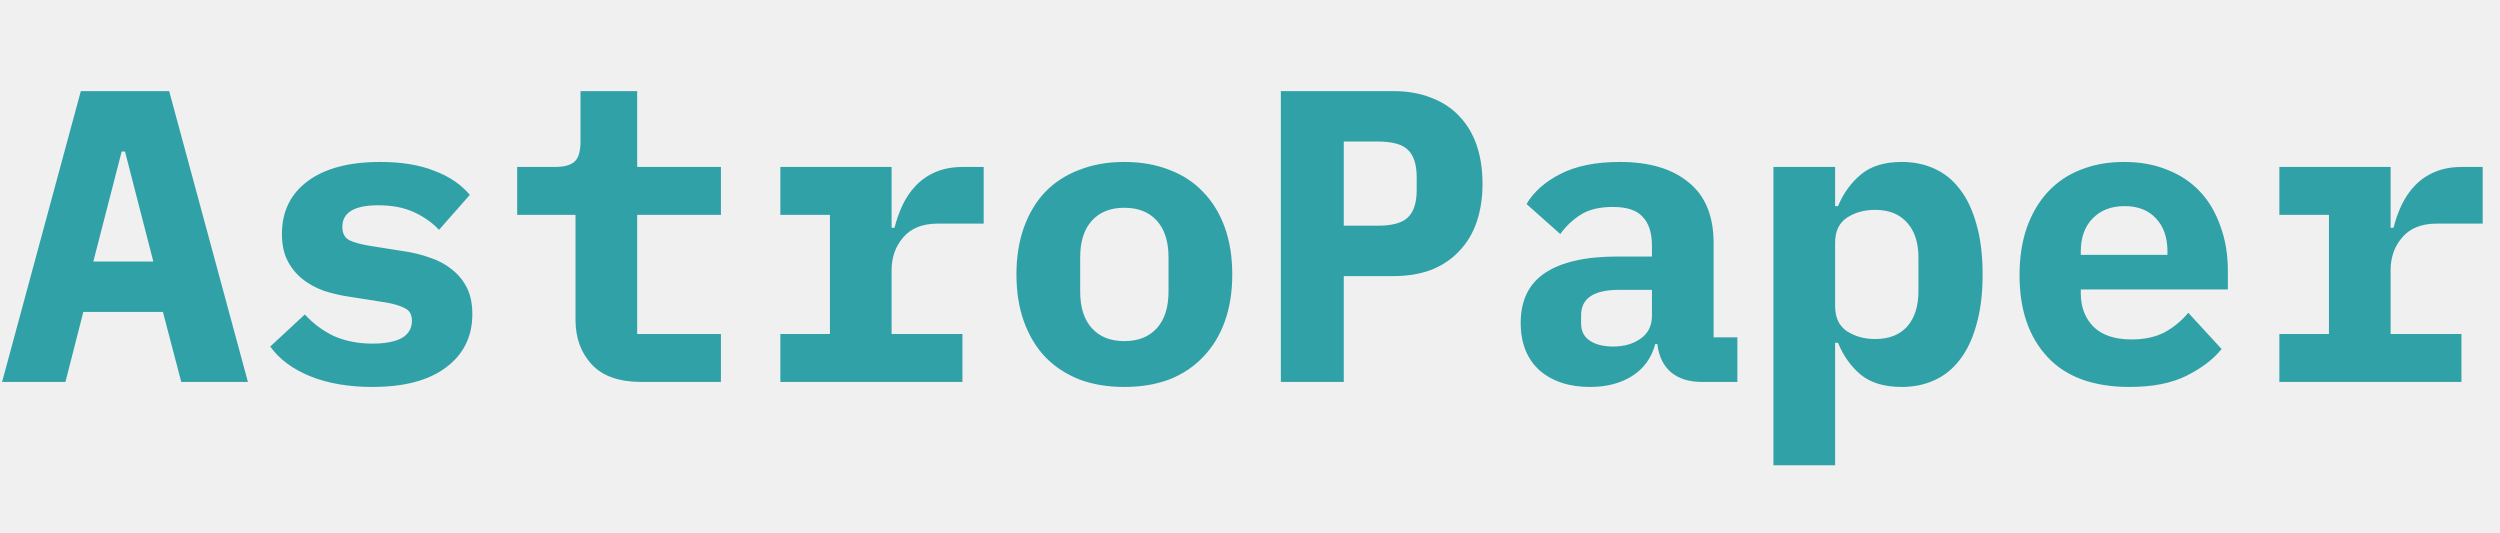
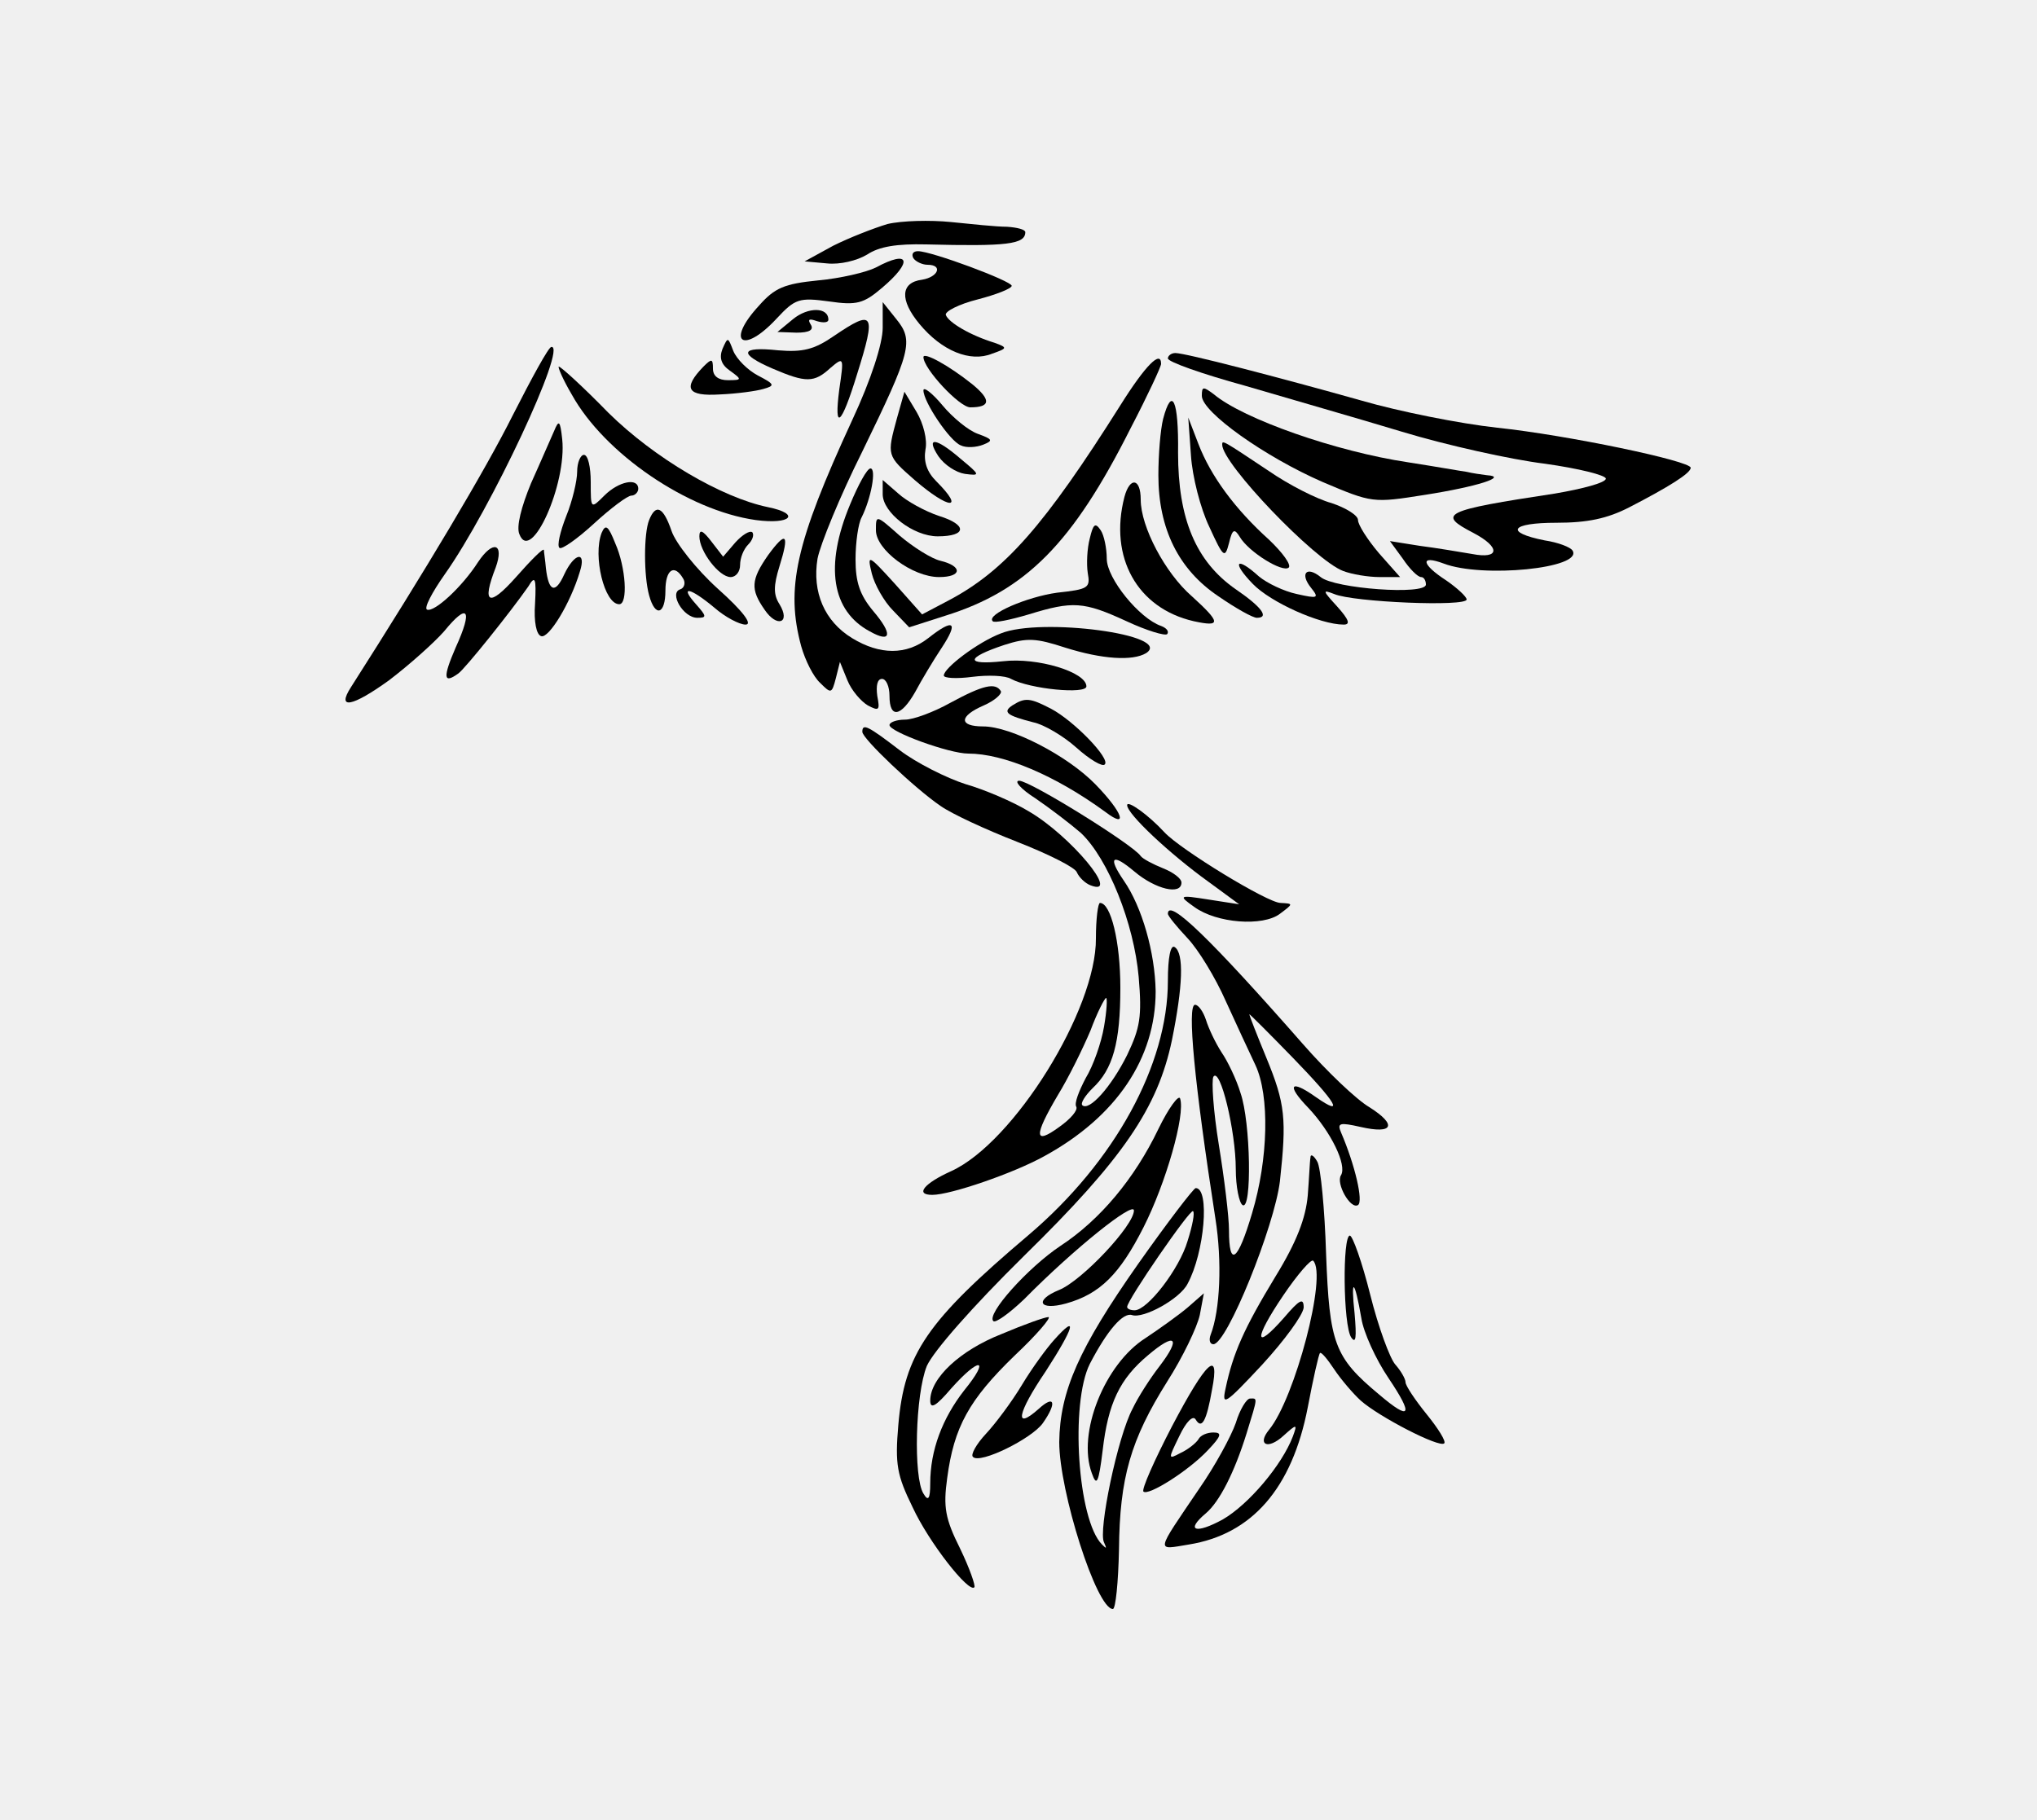
- <svg xmlns="http://www.w3.org/2000/svg" width="216" height="46" viewBox="0 0 216 46" fill="none">
-   <g clip-path="url(#clip0_1954_681)">
-     <path d="M15.66 33L14.076 26.952H7.2L5.652 33H0.18L6.984 7.872H14.616L21.42 33H15.66ZM10.8 13.092H10.512L8.064 22.596H13.248L10.8 13.092ZM32.17 33.432C30.106 33.432 28.306 33.12 26.77 32.496C25.258 31.872 24.118 31.02 23.35 29.94L26.338 27.168C27.058 27.96 27.898 28.584 28.858 29.04C29.842 29.472 30.958 29.688 32.206 29.688C33.262 29.688 34.09 29.532 34.69 29.22C35.29 28.884 35.59 28.38 35.59 27.708C35.59 27.18 35.386 26.82 34.978 26.628C34.57 26.412 34.006 26.244 33.286 26.124L30.298 25.656C29.458 25.536 28.678 25.356 27.958 25.116C27.238 24.852 26.614 24.504 26.086 24.072C25.558 23.64 25.138 23.112 24.826 22.488C24.514 21.864 24.358 21.108 24.358 20.22C24.358 18.276 25.102 16.752 26.59 15.648C28.078 14.544 30.166 13.992 32.854 13.992C34.678 13.992 36.226 14.244 37.498 14.748C38.794 15.228 39.826 15.924 40.594 16.836L37.93 19.86C37.378 19.26 36.67 18.756 35.806 18.348C34.942 17.94 33.898 17.736 32.674 17.736C30.61 17.736 29.578 18.36 29.578 19.608C29.578 20.16 29.782 20.544 30.19 20.76C30.598 20.952 31.162 21.108 31.882 21.228L34.834 21.696C35.674 21.816 36.454 22.008 37.174 22.272C37.894 22.512 38.518 22.848 39.046 23.28C39.598 23.712 40.03 24.24 40.342 24.864C40.654 25.488 40.81 26.244 40.81 27.132C40.81 29.076 40.054 30.612 38.542 31.74C37.054 32.868 34.93 33.432 32.17 33.432ZM55.412 33C53.492 33 52.064 32.496 51.128 31.488C50.192 30.48 49.724 29.196 49.724 27.636V18.564H44.684V14.424H47.96C48.752 14.424 49.316 14.268 49.652 13.956C49.988 13.644 50.156 13.068 50.156 12.228V7.872H55.052V14.424H62.288V18.564H55.052V28.86H62.288V33H55.412ZM67.422 28.86H71.706V18.564H67.422V14.424H77.034V19.68H77.286C77.454 19.008 77.682 18.36 77.97 17.736C78.282 17.088 78.666 16.524 79.122 16.044C79.602 15.54 80.178 15.144 80.85 14.856C81.522 14.568 82.314 14.424 83.226 14.424H84.99V19.32H81.03C79.71 19.32 78.714 19.716 78.042 20.508C77.37 21.276 77.034 22.224 77.034 23.352V28.86H83.154V33H67.422V28.86ZM97.144 33.432C95.704 33.432 94.408 33.216 93.256 32.784C92.104 32.328 91.12 31.68 90.304 30.84C89.512 30 88.9 28.98 88.468 27.78C88.036 26.58 87.82 25.224 87.82 23.712C87.82 22.2 88.036 20.844 88.468 19.644C88.9 18.444 89.512 17.424 90.304 16.584C91.12 15.744 92.104 15.108 93.256 14.676C94.408 14.22 95.704 13.992 97.144 13.992C98.584 13.992 99.88 14.22 101.032 14.676C102.184 15.108 103.156 15.744 103.948 16.584C104.764 17.424 105.388 18.444 105.82 19.644C106.252 20.844 106.468 22.2 106.468 23.712C106.468 25.224 106.252 26.58 105.82 27.78C105.388 28.98 104.764 30 103.948 30.84C103.156 31.68 102.184 32.328 101.032 32.784C99.88 33.216 98.584 33.432 97.144 33.432ZM97.144 29.472C98.344 29.472 99.28 29.1 99.952 28.356C100.624 27.612 100.96 26.556 100.96 25.188V22.236C100.96 20.868 100.624 19.812 99.952 19.068C99.28 18.324 98.344 17.952 97.144 17.952C95.944 17.952 95.008 18.324 94.336 19.068C93.664 19.812 93.328 20.868 93.328 22.236V25.188C93.328 26.556 93.664 27.612 94.336 28.356C95.008 29.1 95.944 29.472 97.144 29.472ZM110.666 33V7.872H120.386C121.61 7.872 122.702 8.064 123.662 8.448C124.622 8.808 125.426 9.336 126.074 10.032C126.746 10.728 127.25 11.568 127.586 12.552C127.922 13.536 128.09 14.64 128.09 15.864C128.09 17.088 127.922 18.192 127.586 19.176C127.25 20.16 126.746 21 126.074 21.696C125.426 22.392 124.622 22.932 123.662 23.316C122.702 23.676 121.61 23.856 120.386 23.856H116.102V33H110.666ZM116.102 19.5H119.018C120.29 19.5 121.166 19.26 121.646 18.78C122.15 18.3 122.402 17.508 122.402 16.404V15.324C122.402 14.22 122.15 13.428 121.646 12.948C121.166 12.468 120.29 12.228 119.018 12.228H116.102V19.5ZM147.048 33C145.944 33 145.056 32.724 144.384 32.172C143.712 31.596 143.316 30.78 143.196 29.724H143.016C142.68 30.948 142.008 31.872 141 32.496C140.016 33.12 138.804 33.432 137.364 33.432C135.564 33.432 134.112 32.952 133.008 31.992C131.928 31.008 131.388 29.64 131.388 27.888C131.388 25.944 132.096 24.504 133.512 23.568C134.928 22.632 137.004 22.164 139.74 22.164H142.728V21.228C142.728 20.124 142.464 19.296 141.936 18.744C141.432 18.168 140.568 17.88 139.344 17.88C138.216 17.88 137.304 18.096 136.608 18.528C135.912 18.96 135.312 19.524 134.808 20.22L131.892 17.628C132.516 16.572 133.488 15.708 134.808 15.036C136.152 14.34 137.868 13.992 139.956 13.992C142.5 13.992 144.48 14.58 145.896 15.756C147.336 16.908 148.056 18.66 148.056 21.012V29.148H150.108V33H147.048ZM139.38 29.94C140.316 29.94 141.108 29.712 141.756 29.256C142.404 28.8 142.728 28.14 142.728 27.276V25.044H139.884C137.7 25.044 136.608 25.776 136.608 27.24V27.96C136.608 28.608 136.86 29.1 137.364 29.436C137.868 29.772 138.54 29.94 139.38 29.94ZM153.226 14.424H158.554V17.808H158.806C159.262 16.704 159.922 15.792 160.786 15.072C161.65 14.352 162.826 13.992 164.314 13.992C165.346 13.992 166.282 14.184 167.122 14.568C167.986 14.952 168.718 15.54 169.318 16.332C169.942 17.124 170.422 18.132 170.758 19.356C171.118 20.58 171.298 22.032 171.298 23.712C171.298 25.392 171.118 26.844 170.758 28.068C170.422 29.292 169.942 30.3 169.318 31.092C168.718 31.884 167.986 32.472 167.122 32.856C166.282 33.24 165.346 33.432 164.314 33.432C162.826 33.432 161.65 33.084 160.786 32.388C159.922 31.668 159.262 30.744 158.806 29.616H158.554V40.2H153.226V14.424ZM162.01 29.292C163.21 29.292 164.134 28.932 164.782 28.212C165.43 27.468 165.754 26.448 165.754 25.152V22.272C165.754 20.976 165.43 19.968 164.782 19.248C164.134 18.504 163.21 18.132 162.01 18.132C161.074 18.132 160.258 18.36 159.562 18.816C158.89 19.272 158.554 19.992 158.554 20.976V26.448C158.554 27.432 158.89 28.152 159.562 28.608C160.258 29.064 161.074 29.292 162.01 29.292ZM183.992 33.432C180.872 33.432 178.508 32.568 176.9 30.84C175.292 29.112 174.488 26.76 174.488 23.784C174.488 22.272 174.692 20.916 175.1 19.716C175.532 18.492 176.132 17.46 176.9 16.62C177.692 15.756 178.64 15.108 179.744 14.676C180.872 14.22 182.132 13.992 183.524 13.992C184.916 13.992 186.164 14.22 187.268 14.676C188.372 15.108 189.308 15.732 190.076 16.548C190.844 17.364 191.432 18.36 191.84 19.536C192.272 20.688 192.488 21.984 192.488 23.424V25.008H179.78V25.332C179.78 26.532 180.152 27.504 180.896 28.248C181.64 28.968 182.732 29.328 184.172 29.328C185.276 29.328 186.224 29.124 187.016 28.716C187.808 28.284 188.492 27.72 189.068 27.024L191.948 30.156C191.228 31.044 190.22 31.812 188.924 32.46C187.628 33.108 185.984 33.432 183.992 33.432ZM183.56 17.808C182.408 17.808 181.484 18.168 180.788 18.888C180.116 19.584 179.78 20.532 179.78 21.732V22.02H187.268V21.732C187.268 20.508 186.932 19.548 186.26 18.852C185.612 18.156 184.712 17.808 183.56 17.808ZM196.937 28.86H201.221V18.564H196.937V14.424H206.549V19.68H206.801C206.969 19.008 207.197 18.36 207.485 17.736C207.797 17.088 208.181 16.524 208.637 16.044C209.117 15.54 209.693 15.144 210.365 14.856C211.037 14.568 211.829 14.424 212.741 14.424H214.505V19.32H210.545C209.225 19.32 208.229 19.716 207.557 20.508C206.885 21.276 206.549 22.224 206.549 23.352V28.86H212.669V33H196.937V28.86Z" fill="#31A1A8" />
+ <svg xmlns="http://www.w3.org/2000/svg" version="1.0" width="300pt" height="268pt" viewBox="0 0 300 268" preserveAspectRatio="xMidYMid meet">
+   <g transform="translate(0,268) scale(0.1,-0.1)" fill="#000000" stroke="none">
+     <path d="M1307 2350 c-20 -6 -56 -20 -80 -32 l-42 -23 33 -3 c19 -2 44 4 59 13 18 12 44 16 87 15 118 -3 146 0 146 18 0 4 -12 7 -27 8 -16 0 -53 4 -83 7 -30 3 -72 2 -93 -3z" />
+     <path d="M1345 2300 c3 -5 13 -10 21 -10 23 0 16 -18 -8 -22 -32 -4 -33 -30 -4 -65 33 -40 75 -57 107 -44 23 8 23 9 4 16 -36 11 -68 30 -72 41 -2 5 19 16 47 23 27 7 50 16 50 20 0 7 -118 51 -138 51 -7 0 -10 -4 -7 -10z" />
+     <path d="M1290 2286 c-14 -7 -52 -16 -85 -19 -50 -5 -64 -11 -87 -37 -50 -54 -24 -73 26 -19 27 29 33 31 77 25 41 -6 51 -3 78 20 46 39 41 57 -9 30z" />
+     <path d="M1168 2210 l-23 -19 28 -1 c19 0 26 4 21 12 -5 8 -2 9 9 5 10 -3 17 -2 17 2 0 19 -30 19 -52 1z" />
+     <path d="M1300 2197 c0 -23 -17 -76 -45 -136 -84 -182 -98 -248 -75 -333 6 -21 18 -45 28 -54 16 -16 17 -16 23 7 l6 24 11 -27 c6 -15 20 -31 30 -37 17 -9 18 -7 14 14 -2 15 0 25 7 25 6 0 11 -11 11 -25 0 -34 17 -31 38 6 9 17 27 47 39 65 25 38 18 44 -20 14 -32 -25 -71 -25 -112 0 -41 25 -59 68 -51 117 4 21 33 92 66 158 72 148 76 163 50 195 l-20 25 0 -38z" />
+     <path d="M1228 2185 c-29 -20 -46 -24 -82 -21 -56 6 -59 -5 -8 -27 49 -21 61 -21 85 1 20 17 20 16 13 -32 -8 -62 3 -53 26 22 29 92 25 97 -34 57z" />
+     <path d="M1064 2166 c-5 -13 -2 -23 11 -32 18 -13 18 -14 -3 -14 -14 0 -22 6 -22 17 0 15 -2 15 -14 3 -31 -32 -24 -44 24 -41 25 1 54 5 64 8 18 5 17 7 -8 20 -15 8 -31 24 -36 36 -8 21 -8 21 -16 3z" />
+     <path d="M755 2068 c-40 -80 -127 -226 -238 -400 -22 -34 2 -29 56 10 29 22 66 55 81 72 35 43 43 33 17 -24 -19 -44 -18 -54 4 -38 10 7 78 92 103 128 10 17 12 13 10 -25 -2 -27 2 -46 9 -48 11 -4 43 48 57 95 10 31 -8 28 -23 -4 -13 -29 -23 -26 -27 9 -1 12 -3 24 -3 27 -1 3 -19 -15 -41 -40 -40 -45 -51 -40 -30 14 13 36 -4 41 -26 8 -23 -36 -64 -74 -75 -70 -5 2 7 25 26 52 68 96 181 338 157 335 -4 0 -29 -46 -57 -101z" />
+     <path d="M1360 2154 c0 -17 53 -74 69 -74 30 0 31 11 3 34 -35 28 -72 48 -72 40z" />
+     <path d="M1720 2152 c0 -5 51 -23 113 -40 61 -18 166 -48 232 -68 66 -20 161 -41 210 -47 50 -7 90 -17 90 -22 0 -6 -34 -15 -75 -22 -165 -25 -174 -30 -120 -58 40 -21 39 -39 -2 -31 -18 3 -53 9 -77 12 l-44 7 19 -26 c10 -15 22 -27 27 -27 4 0 7 -5 7 -11 0 -16 -135 -6 -155 11 -21 17 -31 5 -14 -16 12 -15 10 -16 -21 -9 -19 4 -44 16 -56 26 -33 30 -41 22 -9 -11 26 -27 99 -60 134 -60 10 0 8 7 -10 27 -21 23 -22 25 -4 18 28 -12 195 -19 195 -8 0 4 -14 17 -30 28 -37 24 -39 38 -4 25 57 -22 206 -7 190 19 -3 5 -21 12 -41 15 -60 12 -50 26 17 26 46 0 75 6 108 23 58 30 90 50 90 58 0 10 -181 48 -285 59 -55 6 -145 24 -200 40 -121 34 -259 70 -274 70 -6 0 -11 -4 -11 -8z" />
+     <path d="M1650 2083 c-111 -176 -170 -244 -254 -288 l-38 -20 -40 45 c-40 44 -41 44 -34 15 4 -16 18 -41 31 -54 l24 -25 53 17 c119 37 188 107 273 276 25 48 45 91 45 95 0 21 -23 -2 -60 -61z" />
+     <path d="M842 2099 c48 -87 171 -171 271 -185 52 -7 67 9 18 19 -68 14 -167 72 -235 139 -37 38 -70 68 -73 68 -2 0 6 -19 19 -41z" />
+     <path d="M1360 2105 c0 -17 39 -75 55 -81 8 -4 23 -3 33 1 15 6 14 8 -8 16 -14 5 -37 24 -52 42 -15 18 -28 28 -28 22z" />
+     <path d="M1770 2097 c0 -24 93 -90 178 -127 73 -31 74 -31 150 -19 77 12 124 27 92 29 -8 1 -22 3 -30 5 -8 1 -47 8 -86 14 -107 16 -243 64 -286 100 -16 12 -18 12 -18 -2z" />
+     <path d="M1321 2064 c-15 -55 -15 -55 26 -91 51 -44 75 -45 32 -2 -14 14 -19 29 -16 47 3 14 -3 38 -13 55 l-18 30 -11 -39z" />
+     <path d="M1713 2063 c-4 -16 -7 -53 -7 -83 0 -79 30 -139 88 -178 26 -18 51 -32 57 -32 19 0 7 16 -31 42 -59 41 -85 104 -85 201 1 78 -9 99 -22 50z" />
+     <path d="M816 2045 c-5 -11 -20 -46 -34 -77 -14 -34 -22 -64 -17 -75 17 -44 70 74 63 140 -3 28 -5 29 -12 12z" />
+     <path d="M1754 2009 c2 -31 14 -78 27 -105 21 -46 23 -47 29 -24 5 21 8 22 16 9 13 -22 63 -53 72 -45 4 4 -9 22 -29 41 -50 45 -86 94 -104 141 l-15 39 4 -56z" />
+     <path d="M1382 2008 c9 -13 26 -24 39 -26 23 -3 23 -2 -6 22 -37 32 -52 33 -33 4z" />
+     <path d="M1800 2025 c0 -28 136 -170 178 -186 13 -5 37 -9 54 -9 l30 0 -31 35 c-17 20 -31 42 -31 49 0 7 -18 18 -39 25 -22 6 -63 27 -92 47 -69 46 -69 46 -69 39z" />
+     <path d="M850 1985 c0 -13 -7 -43 -16 -65 -9 -23 -14 -44 -10 -47 3 -3 26 13 51 36 24 22 49 41 55 41 5 0 10 5 10 10 0 17 -29 11 -50 -10 -20 -20 -20 -20 -20 20 0 22 -4 40 -10 40 -5 0 -10 -11 -10 -25z" />
+     <path d="M1252 1937 c-38 -91 -27 -157 29 -187 32 -18 34 -4 5 30 -20 24 -26 43 -26 76 0 25 4 53 9 62 14 28 22 72 13 72 -5 0 -18 -24 -30 -53z" />
+     <path d="M1300 1952 c0 -27 45 -62 81 -62 43 0 44 17 2 30 -21 7 -48 22 -60 33 l-23 20 0 -21z" />
+     <path d="M1656 1948 c-23 -89 19 -164 102 -183 41 -9 40 -2 -3 37 -39 34 -75 102 -75 142 0 32 -16 34 -24 4z" />
+     <path d="M956 1914 c-8 -20 -8 -82 0 -111 9 -33 24 -28 24 7 0 31 13 40 26 18 4 -6 2 -14 -4 -16 -17 -5 4 -42 25 -42 14 0 14 2 -2 20 -25 28 -9 25 27 -5 16 -14 37 -25 46 -25 11 0 -4 20 -41 53 -31 28 -62 67 -68 85 -12 35 -23 41 -33 16z" />
+     <path d="M1290 1899 c0 -29 54 -69 93 -69 34 0 35 16 2 24 -13 3 -40 20 -60 37 -35 31 -35 31 -35 8z" />
+     <path d="M886 1895 c-13 -34 4 -105 26 -105 13 0 10 54 -6 90 -10 25 -14 29 -20 15z" />
+     <path d="M1605 1887 c-4 -15 -5 -38 -3 -51 4 -22 1 -24 -45 -29 -44 -6 -105 -32 -95 -42 2 -3 26 2 53 10 65 20 81 19 144 -10 30 -14 57 -22 60 -19 3 4 -1 9 -9 12 -32 11 -80 70 -80 99 0 15 -4 35 -9 42 -8 12 -11 9 -16 -12z" />
+     <path d="M1030 1890 c0 -22 29 -60 46 -60 8 0 14 8 14 18 0 10 5 23 12 30 6 6 9 14 6 18 -4 3 -15 -4 -25 -15 l-18 -21 -17 22 c-13 17 -18 19 -18 8z" />
+     <path d="M1131 1862 c-25 -36 -26 -50 -5 -80 18 -27 39 -20 22 8 -9 14 -9 27 0 56 15 48 10 53 -17 16z" />
+     <path d="M1474 1747 c-34 -13 -84 -51 -84 -62 0 -4 19 -5 42 -2 23 3 49 2 57 -3 28 -15 111 -23 111 -11 0 21 -72 43 -123 37 -56 -6 -55 5 2 24 34 11 47 10 90 -4 54 -17 99 -20 119 -8 41 27 -155 53 -214 29z" />
+     <path d="M1400 1645 c-25 -14 -55 -25 -67 -25 -13 0 -23 -4 -23 -8 0 -10 88 -42 116 -42 52 0 128 -32 202 -86 34 -26 26 -1 -15 41 -41 42 -124 85 -165 85 -36 0 -36 15 1 31 16 7 27 17 25 21 -8 13 -26 9 -74 -17z" />
+     <path d="M1491 1641 c-15 -10 -8 -15 31 -25 15 -3 44 -20 63 -37 20 -18 39 -29 42 -25 9 8 -45 64 -79 82 -31 16 -38 17 -57 5z" />
+     <path d="M1270 1602 c0 -10 77 -83 115 -109 17 -12 67 -35 113 -53 46 -18 86 -38 88 -45 3 -7 12 -16 20 -19 46 -18 -29 73 -91 109 -23 14 -65 32 -93 40 -28 9 -72 31 -97 50 -47 36 -55 40 -55 27z" />
+     <path d="M1525 1504 c22 -15 52 -38 67 -51 40 -38 78 -133 85 -212 5 -59 2 -75 -17 -115 -24 -48 -56 -83 -66 -74 -3 3 4 14 15 25 30 28 41 67 41 148 0 68 -14 125 -30 125 -3 0 -6 -24 -6 -52 1 -105 -121 -301 -213 -343 -40 -18 -54 -35 -28 -35 27 0 120 32 165 57 106 58 164 144 164 243 -1 57 -20 124 -47 163 -24 35 -17 41 16 13 31 -26 69 -35 69 -16 0 6 -12 15 -27 21 -15 6 -30 14 -33 18 -10 16 -163 111 -179 111 -8 0 2 -12 24 -26z m101 -336 c-4 -24 -16 -58 -27 -76 -10 -19 -17 -37 -14 -42 3 -5 -8 -18 -25 -30 -37 -27 -38 -14 -2 47 16 26 37 69 48 95 10 27 21 48 23 48 2 0 1 -19 -3 -42z" />
+     <path d="M1660 1494 c0 -13 63 -72 120 -113 l45 -33 -45 7 c-44 7 -45 6 -21 -11 33 -24 101 -29 126 -10 20 15 20 15 1 16 -19 0 -148 79 -171 104 -24 26 -55 48 -55 40z" />
+     <path d="M1720 1334 c0 -3 13 -19 29 -36 16 -17 41 -58 56 -92 15 -33 35 -76 44 -95 21 -45 19 -138 -5 -218 -21 -71 -34 -81 -34 -25 0 20 -7 77 -15 126 -8 49 -11 94 -8 100 10 15 33 -80 33 -136 0 -26 5 -50 10 -53 14 -9 12 122 -3 165 -6 20 -19 47 -28 60 -9 14 -19 35 -23 48 -4 12 -11 22 -16 22 -12 0 -1 -115 30 -315 10 -63 7 -135 -7 -171 -3 -8 -1 -14 4 -14 20 0 90 174 98 240 10 92 8 114 -20 182 -14 34 -25 62 -25 64 0 1 29 -28 64 -64 65 -67 77 -88 34 -58 -38 27 -44 18 -11 -16 33 -35 57 -84 48 -99 -8 -12 14 -51 25 -44 8 5 -4 58 -25 107 -6 14 -2 15 29 8 48 -11 54 3 13 29 -19 11 -63 53 -98 93 -136 155 -199 216 -199 192z" />
+     <path d="M1720 1235 c0 -123 -78 -266 -205 -374 -150 -127 -183 -175 -192 -280 -5 -58 -2 -74 21 -121 24 -52 83 -127 91 -118 2 2 -7 28 -21 57 -22 44 -25 61 -19 104 10 75 32 115 99 180 33 31 55 57 50 57 -5 0 -36 -11 -69 -25 -61 -24 -105 -65 -105 -98 0 -13 8 -9 31 18 42 47 58 45 19 -3 -32 -41 -50 -88 -50 -137 0 -23 -3 -27 -10 -15 -15 24 -12 146 5 188 10 22 66 86 143 162 146 143 197 218 218 318 16 79 18 128 4 137 -6 4 -10 -15 -10 -50z" />
+     <path d="M1706 1017 c-35 -73 -86 -134 -144 -172 -48 -32 -110 -101 -99 -111 3 -3 23 11 45 32 75 76 162 145 162 131 0 -22 -76 -103 -110 -117 -37 -15 -30 -31 10 -20 50 14 79 43 114 112 33 65 62 166 54 190 -2 6 -17 -14 -32 -45z" />
+     <path d="M1930 975 c-1 -5 -2 -31 -4 -56 -3 -33 -16 -68 -48 -120 -46 -76 -62 -112 -73 -164 -6 -27 -1 -24 54 35 33 36 60 73 61 84 0 15 -6 12 -29 -15 -44 -50 -45 -32 -1 33 21 31 41 54 44 51 21 -21 -27 -203 -65 -249 -18 -22 -2 -30 21 -9 20 18 21 18 14 -1 -16 -42 -65 -100 -103 -122 -40 -22 -56 -17 -25 9 20 17 42 60 60 118 17 55 16 51 5 51 -5 0 -15 -16 -21 -36 -7 -20 -31 -64 -54 -97 -65 -96 -64 -90 -15 -82 93 15 152 83 175 202 8 42 16 78 18 80 2 2 11 -9 21 -24 10 -15 28 -36 39 -46 27 -24 116 -70 123 -63 3 3 -9 22 -26 43 -17 21 -31 42 -31 47 0 5 -7 17 -15 26 -8 9 -25 55 -37 103 -12 48 -26 87 -30 87 -11 0 -10 -132 2 -150 7 -10 8 0 5 35 -6 55 0 51 10 -7 3 -20 21 -60 40 -88 37 -55 33 -64 -14 -24 -66 55 -73 75 -78 207 -2 66 -8 128 -13 136 -5 9 -10 12 -10 6z" />
+     <path d="M1676 818 c-87 -124 -115 -187 -116 -262 0 -73 55 -246 79 -246 4 0 8 39 9 88 1 105 17 161 71 247 23 36 44 80 48 98 l6 32 -24 -21 c-13 -11 -41 -31 -62 -45 -60 -38 -101 -140 -79 -199 7 -20 10 -15 16 34 8 69 25 105 67 140 40 34 49 26 17 -16 -14 -18 -32 -46 -40 -63 -22 -41 -51 -181 -42 -197 4 -9 4 -10 -3 -3 -36 36 -47 208 -18 266 26 50 49 76 62 72 17 -6 71 24 82 46 25 46 33 141 12 141 -3 0 -42 -51 -85 -112z m73 34 c-12 -41 -59 -102 -78 -102 -6 0 -11 2 -11 5 0 10 93 145 97 141 3 -2 -1 -22 -8 -44z" />
+     <path d="M1553 707 c-11 -12 -33 -42 -48 -67 -15 -25 -39 -57 -53 -72 -14 -15 -23 -31 -19 -34 10 -11 87 27 103 50 21 30 17 42 -6 21 -37 -33 -32 -7 10 55 42 65 48 86 13 47z" />
+     <path d="M1726 579 c-26 -50 -45 -93 -42 -96 7 -7 67 31 95 61 20 21 21 26 8 26 -9 0 -19 -4 -22 -10 -3 -5 -15 -15 -26 -20 -19 -10 -19 -10 -2 25 10 21 20 31 24 24 9 -15 16 -2 24 44 12 61 -8 43 -59 -54z" />
  </g>
-   <defs>
-     <clipPath id="clip0_1954_681">
-       <rect width="216" height="46" fill="white" />
-     </clipPath>
-   </defs>
</svg>
